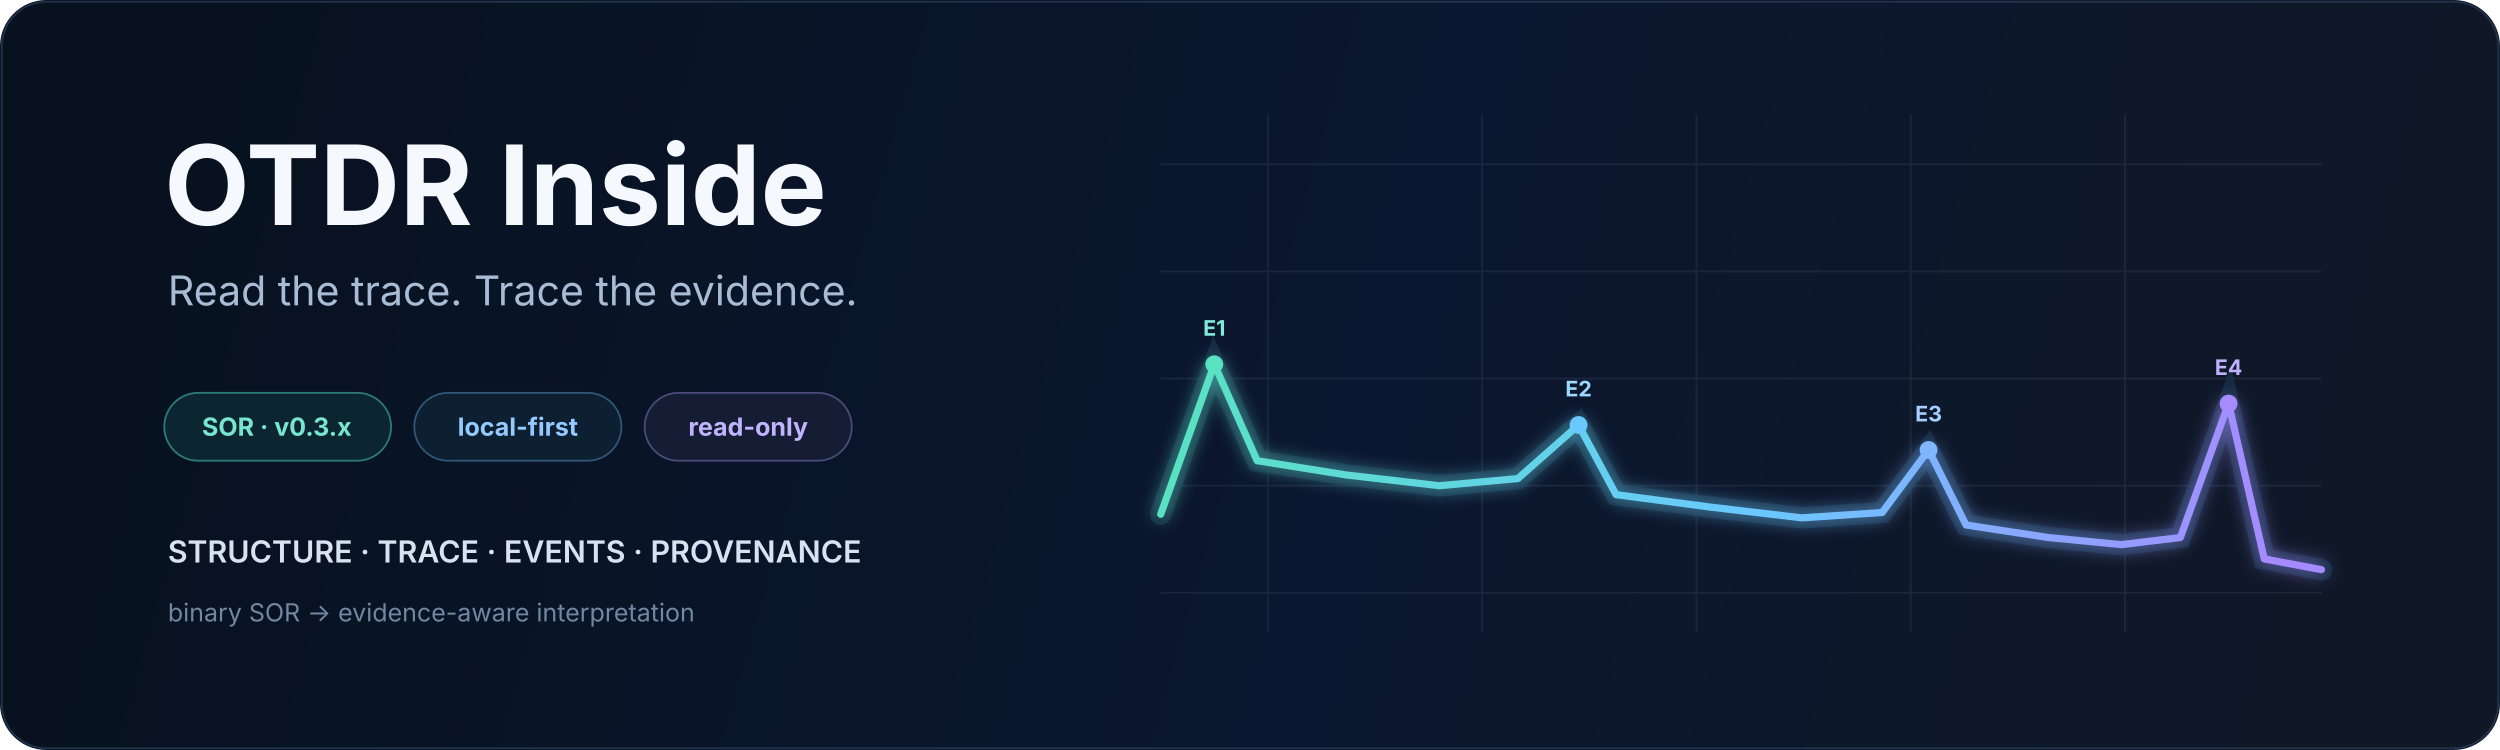
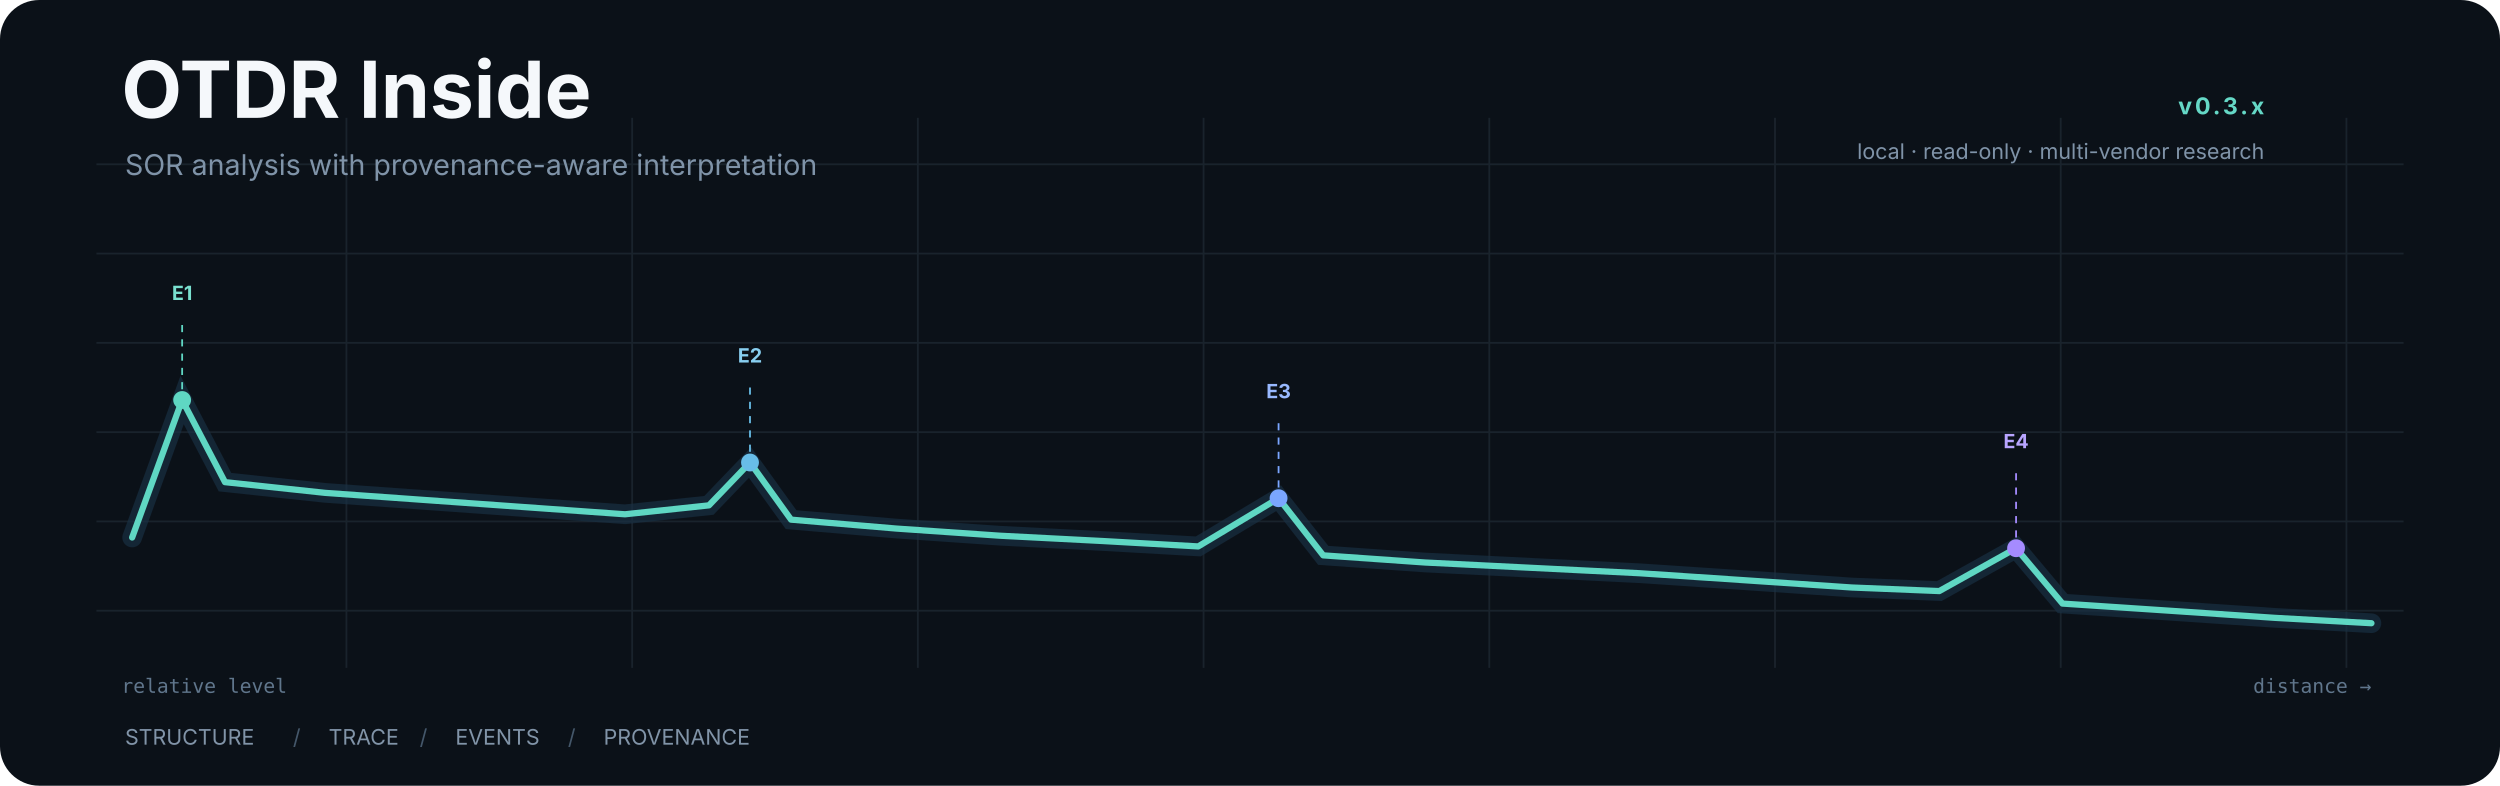
- <svg xmlns="http://www.w3.org/2000/svg" width="1400" height="420" viewBox="0 0 1400 420" fill="none">
-   <defs>
-     <linearGradient id="bg" x1="80" y1="40" x2="1320" y2="390" gradientUnits="userSpaceOnUse">
-       <stop stop-color="#07111F" />
-       <stop offset="0.55" stop-color="#0B1730" />
-       <stop offset="1" stop-color="#101827" />
-     </linearGradient>
-     <linearGradient id="trace" x1="660" y1="0" x2="1270" y2="0" gradientUnits="userSpaceOnUse">
-       <stop stop-color="#59E2C2" />
-       <stop offset="0.52" stop-color="#69C9FF" />
-       <stop offset="1" stop-color="#A58BFF" />
-     </linearGradient>
-     <filter id="glow" x="-15%" y="-60%" width="130%" height="220%">
-       <feGaussianBlur stdDeviation="5" result="b" />
-       <feMerge>
-         <feMergeNode in="b" />
-         <feMergeNode in="SourceGraphic" />
-       </feMerge>
-     </filter>
-   </defs>
-   <rect width="1400" height="420" rx="26" fill="url(#bg)" />
-   <rect x="1" y="1" width="1398" height="418" rx="25" stroke="#24364F" stroke-opacity="0.9" />
-   <g opacity="0.1" stroke="#9CB1CB">
-     <path d="M650 92H1300" />
-     <path d="M650 152H1300" />
-     <path d="M650 212H1300" />
-     <path d="M650 272H1300" />
-     <path d="M650 332H1300" />
-     <path d="M710 64V354" />
-     <path d="M830 64V354" />
-     <path d="M950 64V354" />
-     <path d="M1070 64V354" />
-     <path d="M1190 64V354" />
+ <svg xmlns="http://www.w3.org/2000/svg" width="1400" height="440" viewBox="0 0 1400 440" fill="none">
+   <rect width="1400" height="440" rx="22" fill="#0B1118" />
+   <g opacity="0.14" stroke="#7890A8" stroke-width="1">
+     <path d="M54 92H1346" />
+     <path d="M54 142H1346" />
+     <path d="M54 192H1346" />
+     <path d="M54 242H1346" />
+     <path d="M54 292H1346" />
+     <path d="M54 342H1346" />
+     <path d="M194 66V374" />
+     <path d="M354 66V374" />
+     <path d="M514 66V374" />
+     <path d="M674 66V374" />
+     <path d="M834 66V374" />
+     <path d="M994 66V374" />
+     <path d="M1154 66V374" />
+     <path d="M1314 66V374" />
  </g>
-   <text x="92" y="126" fill="#F5F8FD" font-size="62" font-family="Inter,Segoe UI,Arial,sans-serif" font-weight="750">OTDR Inside</text>
-   <text x="94" y="171" fill="#A9BCD5" font-size="23" font-family="Inter,Segoe UI,Arial,sans-serif">Read the trace. Trace the evidence.</text>
  <g font-family="Inter,Segoe UI,Arial,sans-serif">
-     <rect x="92" y="220" width="127" height="38" rx="19" fill="#0B2630" stroke="#2B7B77" />
-     <text x="155" y="244" text-anchor="middle" fill="#77E5CF" font-size="14" font-weight="700">SOR · v0.3.x</text>
-     <rect x="232" y="220" width="116" height="38" rx="19" fill="#0C2031" stroke="#315776" />
-     <text x="290" y="244" text-anchor="middle" fill="#94CAFF" font-size="14" font-weight="650">local-first</text>
-     <rect x="361" y="220" width="116" height="38" rx="19" fill="#151D34" stroke="#4B4A78" />
-     <text x="419" y="244" text-anchor="middle" fill="#C1B4FF" font-size="14" font-weight="650">read-only</text>
+     <text x="68" y="66" fill="#F5F8FB" font-size="44" font-weight="700">OTDR Inside</text>
+     <text x="70" y="98" fill="#7F93A8" font-size="16">SOR analysis with provenance-aware interpretation</text>
+     <text x="1268" y="64" text-anchor="end" fill="#65D8C6" font-size="13" font-weight="700" letter-spacing="1.6">v0.3.x</text>
+     <text x="1268" y="89" text-anchor="end" fill="#7F93A8" font-size="12">local · read-only · multi-vendor research</text>
  </g>
-   <text x="94" y="315" fill="#D8E3F1" font-size="17" font-family="Inter,Segoe UI,Arial,sans-serif" font-weight="600">STRUCTURE · TRACE · EVENTS · PROVENANCE</text>
-   <text x="94" y="348" fill="#7187A2" font-size="14" font-family="Inter,Segoe UI,Arial,sans-serif">binary SOR → evidence-aware interpretation</text>
-   <path d="M650 288 L680 204 L704 258 L754 266 L806 272 L850 268 L884 238 L905 277 L958 284 L1009 290 L1054 287 L1080 252 L1101 294 L1147 301 L1188 305 L1221 301 L1248 226 L1268 313 L1300 319" stroke="#162F48" stroke-width="12" stroke-linecap="round" opacity="0.8" />
-   <path d="M650 288 L680 204 L704 258 L754 266 L806 272 L850 268 L884 238 L905 277 L958 284 L1009 290 L1054 287 L1080 252 L1101 294 L1147 301 L1188 305 L1221 301 L1248 226 L1268 313 L1300 319" stroke="url(#trace)" stroke-width="4" stroke-linecap="round" stroke-linejoin="round" filter="url(#glow)" />
-   <g font-family="Inter,Segoe UI,Arial,sans-serif" font-size="12" font-weight="700">
-     <circle cx="680" cy="204" r="5" fill="#59E2C2" />
-     <text x="680" y="188" text-anchor="middle" fill="#82EBD8">E1</text>
-     <circle cx="884" cy="238" r="5" fill="#69C9FF" />
-     <text x="884" y="222" text-anchor="middle" fill="#9BD9FF">E2</text>
-     <circle cx="1080" cy="252" r="5" fill="#7FB7FF" />
-     <text x="1080" y="236" text-anchor="middle" fill="#A5CFFF">E3</text>
-     <circle cx="1248" cy="226" r="5" fill="#A58BFF" />
-     <text x="1248" y="210" text-anchor="middle" fill="#C0B1FF">E4</text>
+   <path d="M74 301 L102 224 L126 270 L182 276 L238 280 L294 284 L350 288 L397 283 L420 259 L443 291 L502 296 L560 300 L618 303 L671 306 L716 279 L741 311 L798 315 L858 318 L918 321 L978 325 L1037 329 L1086 331 L1129 307 L1155 338 L1215 342 L1274 346 L1328 349" stroke="#183145" stroke-width="11" stroke-linecap="round" opacity="0.65" />
+   <path d="M74 301 L102 224 L126 270 L182 276 L238 280 L294 284 L350 288 L397 283 L420 259 L443 291 L502 296 L560 300 L618 303 L671 306 L716 279 L741 311 L798 315 L858 318 L918 321 L978 325 L1037 329 L1086 331 L1129 307 L1155 338 L1215 342 L1274 346 L1328 349" stroke="#5FD7C3" stroke-width="3.5" stroke-linecap="round" stroke-linejoin="round" />
+   <g font-family="ui-monospace,SFMono-Regular,Menlo,monospace" font-size="11">
+     <text x="68" y="388" fill="#60768C">relative level</text>
+     <text x="1328" y="388" text-anchor="end" fill="#60768C">distance →</text>
+   </g>
+   <g font-family="Inter,Segoe UI,Arial,sans-serif" font-size="11" font-weight="700">
+     <path d="M102 218V178" stroke="#5FD7C3" stroke-dasharray="4 4" />
+     <circle cx="102" cy="224" r="5" fill="#5FD7C3" />
+     <text x="102" y="168" text-anchor="middle" fill="#79E0CF">E1</text>
+     <path d="M420 253V213" stroke="#68BDE8" stroke-dasharray="4 4" />
+     <circle cx="420" cy="259" r="5" fill="#68BDE8" />
+     <text x="420" y="203" text-anchor="middle" fill="#88CFF0">E2</text>
+     <path d="M716 273V233" stroke="#7AA6FF" stroke-dasharray="4 4" />
+     <circle cx="716" cy="279" r="5" fill="#7AA6FF" />
+     <text x="716" y="223" text-anchor="middle" fill="#98B9FF">E3</text>
+     <path d="M1129 301V261" stroke="#A58BFF" stroke-dasharray="4 4" />
+     <circle cx="1129" cy="307" r="5" fill="#A58BFF" />
+     <text x="1129" y="251" text-anchor="middle" fill="#B8A5FF">E4</text>
+   </g>
+   <g font-family="Inter,Segoe UI,Arial,sans-serif" font-size="12">
+     <text x="70" y="417" fill="#8194A8">STRUCTURE</text>
+     <text x="164" y="417" fill="#44576A">/</text>
+     <text x="184" y="417" fill="#8194A8">TRACE</text>
+     <text x="235" y="417" fill="#44576A">/</text>
+     <text x="255" y="417" fill="#8194A8">EVENTS</text>
+     <text x="318" y="417" fill="#44576A">/</text>
+     <text x="338" y="417" fill="#8194A8">PROVENANCE</text>
  </g>
</svg>
